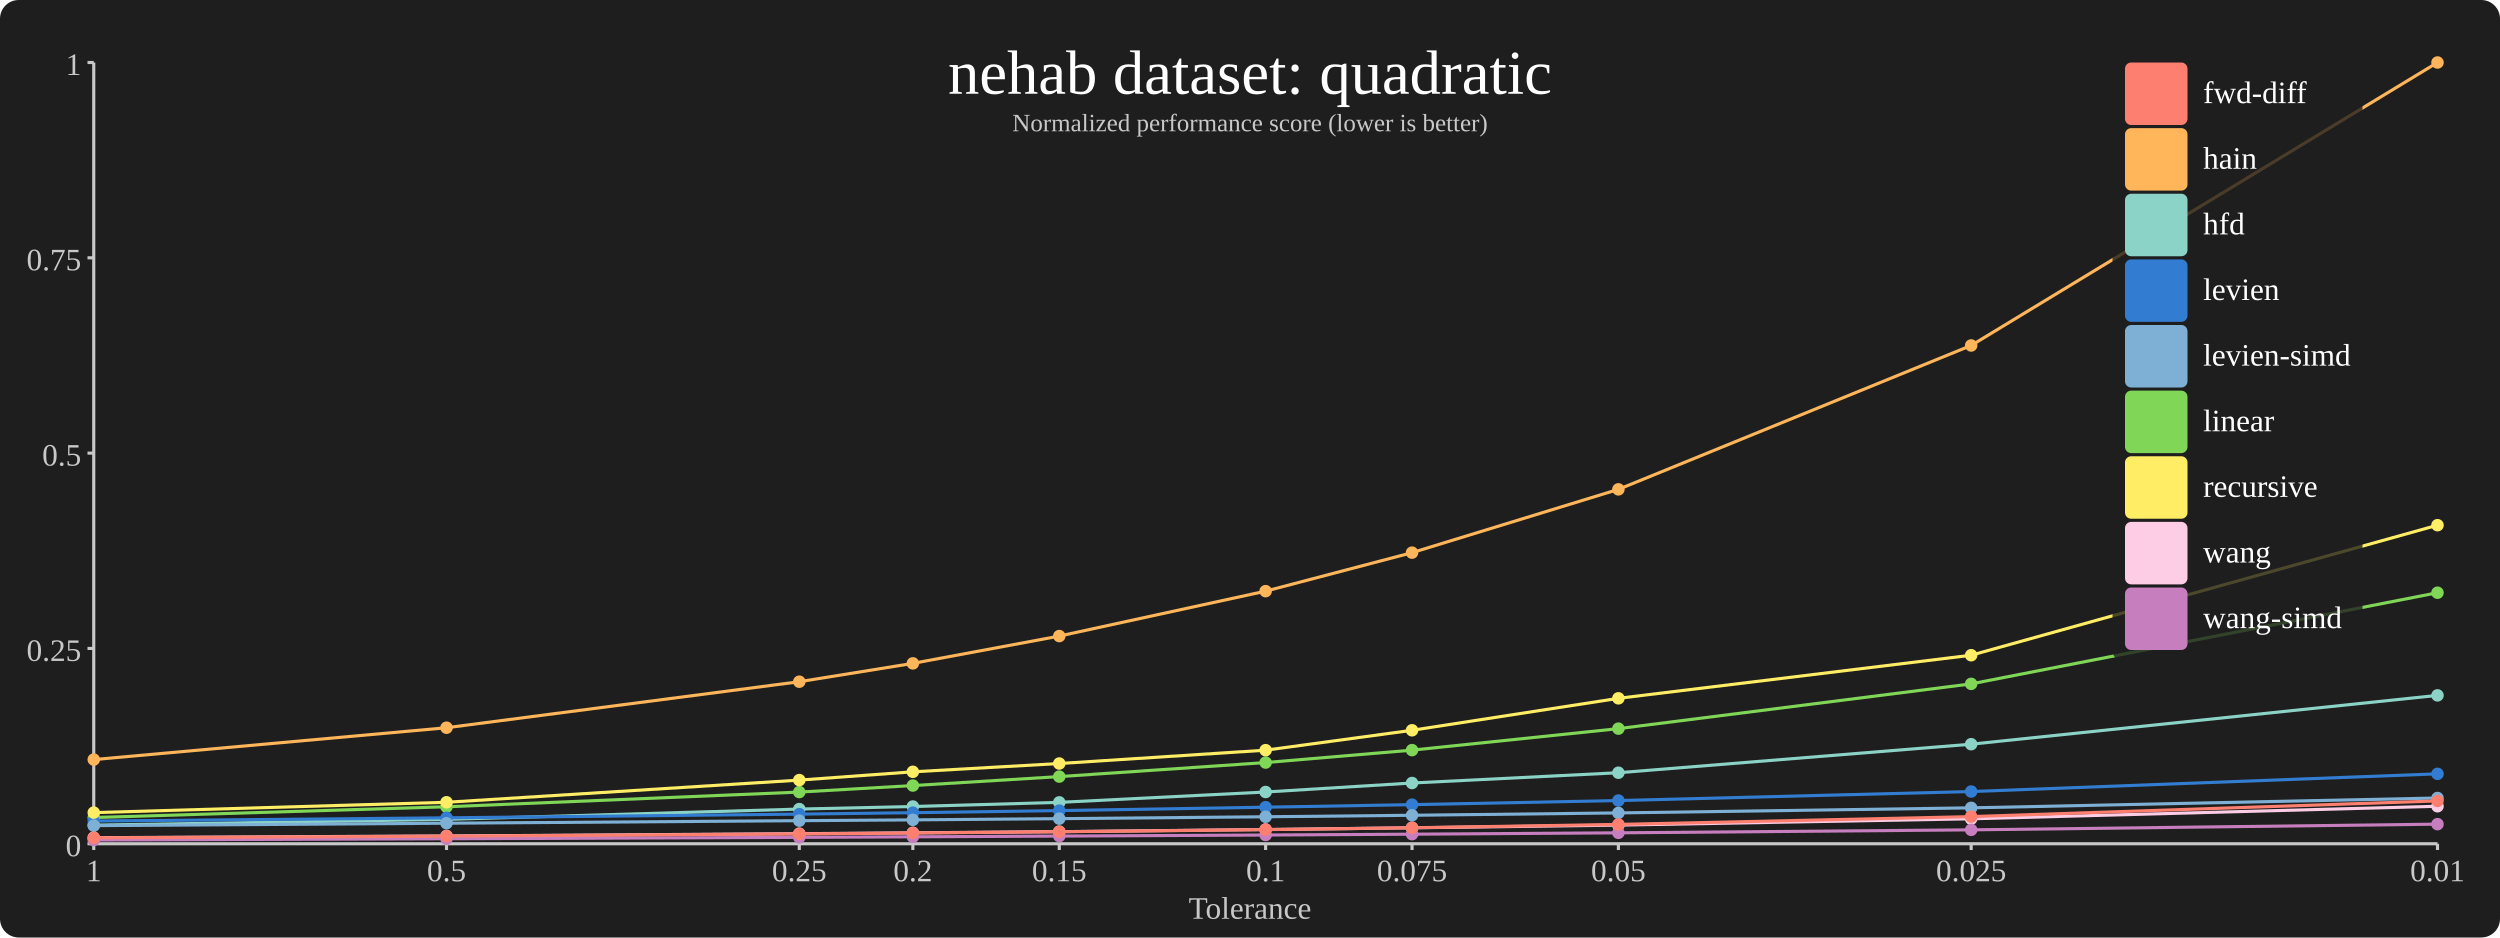
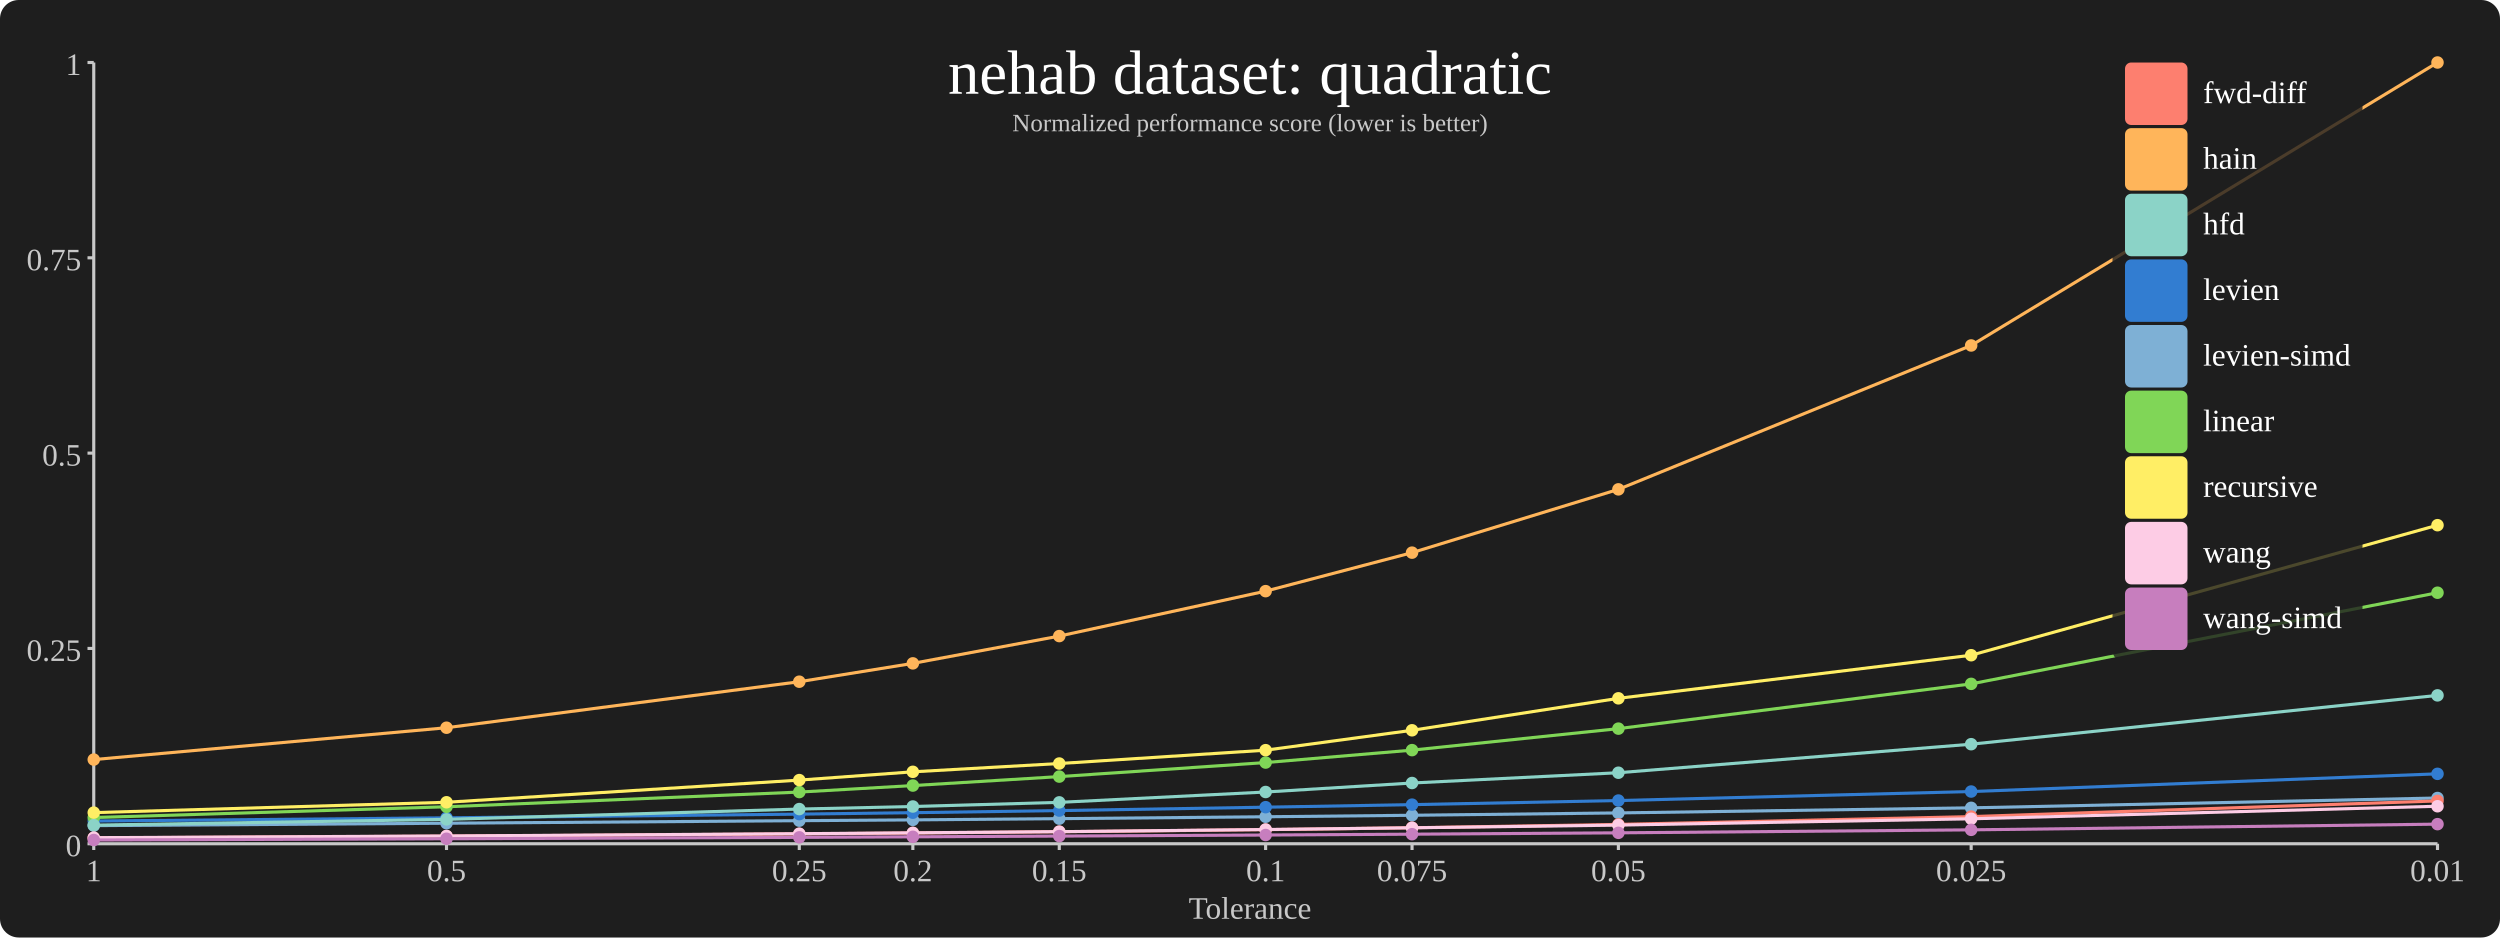
<svg xmlns="http://www.w3.org/2000/svg" viewBox="0 0 800 300">
  <rect x="0" y="0" width="800" height="300" ry="6" style="fill:rgb(30,30,30);stroke:none;fill-opacity:1;stroke-opacity:1;" />
  <path d="M 30 20 L 30 270" style="stroke:rgb(200,200,200);stroke-width:1" />
  <path d="M 30 270 L 780 270" style="stroke:rgb(200,200,200);stroke-width:1" />
  <path d="M 780 270 L 780 272" style="stroke:rgb(200,200,200);stroke-width:1" />
  <text x="780" y="282" style="font-size:10px;fill:rgb(200,200,200);text-anchor:middle;text-align:center;"> 0.01 </text>
  <path d="M 630.772 270 L 630.772 272" style="stroke:rgb(200,200,200);stroke-width:1" />
  <text x="630.772" y="282" style="font-size:10px;fill:rgb(200,200,200);text-anchor:middle;text-align:center;"> 0.025 </text>
  <path d="M 517.886 270 L 517.886 272" style="stroke:rgb(200,200,200);stroke-width:1" />
  <text x="517.886" y="282" style="font-size:10px;fill:rgb(200,200,200);text-anchor:middle;text-align:center;"> 0.05 </text>
  <path d="M 451.852 270 L 451.852 272" style="stroke:rgb(200,200,200);stroke-width:1" />
  <text x="451.852" y="282" style="font-size:10px;fill:rgb(200,200,200);text-anchor:middle;text-align:center;"> 0.075 </text>
  <path d="M 405 270 L 405 272" style="stroke:rgb(200,200,200);stroke-width:1" />
  <text x="405" y="282" style="font-size:10px;fill:rgb(200,200,200);text-anchor:middle;text-align:center;"> 0.1 </text>
  <path d="M 338.966 270 L 338.966 272" style="stroke:rgb(200,200,200);stroke-width:1" />
  <text x="338.966" y="282" style="font-size:10px;fill:rgb(200,200,200);text-anchor:middle;text-align:center;"> 0.15 </text>
  <path d="M 292.114 270 L 292.114 272" style="stroke:rgb(200,200,200);stroke-width:1" />
  <text x="292.114" y="282" style="font-size:10px;fill:rgb(200,200,200);text-anchor:middle;text-align:center;"> 0.2 </text>
  <path d="M 255.773 270 L 255.773 272" style="stroke:rgb(200,200,200);stroke-width:1" />
  <text x="255.773" y="282" style="font-size:10px;fill:rgb(200,200,200);text-anchor:middle;text-align:center;"> 0.25 </text>
  <path d="M 142.886 270 L 142.886 272" style="stroke:rgb(200,200,200);stroke-width:1" />
  <text x="142.886" y="282" style="font-size:10px;fill:rgb(200,200,200);text-anchor:middle;text-align:center;"> 0.5 </text>
  <path d="M 30 270 L 30 272" style="stroke:rgb(200,200,200);stroke-width:1" />
  <text x="30" y="282" style="font-size:10px;fill:rgb(200,200,200);text-anchor:middle;text-align:center;"> 1 </text>
  <path d="M 28 270 L 30 270" style="stroke:rgb(200,200,200);stroke-width:1" />
  <text x="26" y="274" style="font-size:10px;fill:rgb(200,200,200);text-anchor:end;text-align:right;"> 0 </text>
  <path d="M 28 207.5 L 30 207.5" style="stroke:rgb(200,200,200);stroke-width:1" />
  <text x="26" y="211.5" style="font-size:10px;fill:rgb(200,200,200);text-anchor:end;text-align:right;"> 0.25 </text>
  <path d="M 28 145 L 30 145" style="stroke:rgb(200,200,200);stroke-width:1" />
  <text x="26" y="149" style="font-size:10px;fill:rgb(200,200,200);text-anchor:end;text-align:right;"> 0.5 </text>
  <path d="M 28 82.5 L 30 82.5" style="stroke:rgb(200,200,200);stroke-width:1" />
  <text x="26" y="86.5" style="font-size:10px;fill:rgb(200,200,200);text-anchor:end;text-align:right;"> 0.75 </text>
  <path d="M 28 20 L 30 20" style="stroke:rgb(200,200,200);stroke-width:1" />
  <text x="26" y="24" style="font-size:10px;fill:rgb(200,200,200);text-anchor:end;text-align:right;"> 1 </text>
  <text x="400" y="294" style="font-size:10px;fill:rgb(200,200,200);text-anchor:middle;text-align:center;"> Tolerance </text>
+   <circle cx="780" cy="255.363" r="2" style="fill:rgb(126,176,213);stroke:none;fill-opacity:1;stroke-opacity:1;" />
+   <path d="M 780 255.363 L 630.772 258.51" style="stroke:rgb(126,176,213);stroke-width:1" />
+   <circle cx="630.772" cy="258.51" r="2" style="fill:rgb(126,176,213);stroke:none;fill-opacity:1;stroke-opacity:1;" />
+   <path d="M 630.772 258.51 L 517.886 260.135" style="stroke:rgb(126,176,213);stroke-width:1" />
+   <circle cx="517.886" cy="260.135" r="2" style="fill:rgb(126,176,213);stroke:none;fill-opacity:1;stroke-opacity:1;" />
+   <path d="M 517.886 260.135 L 451.852 260.885" style="stroke:rgb(126,176,213);stroke-width:1" />
+   <circle cx="451.852" cy="260.885" r="2" style="fill:rgb(126,176,213);stroke:none;fill-opacity:1;stroke-opacity:1;" />
+   <path d="M 451.852 260.885 L 405 261.365" style="stroke:rgb(126,176,213);stroke-width:1" />
+   <circle cx="405" cy="261.365" r="2" style="fill:rgb(126,176,213);stroke:none;fill-opacity:1;stroke-opacity:1;" />
+   <path d="M 405 261.365 L 338.966 261.97" style="stroke:rgb(126,176,213);stroke-width:1" />
+   <circle cx="338.966" cy="261.97" r="2" style="fill:rgb(126,176,213);stroke:none;fill-opacity:1;stroke-opacity:1;" />
+   <path d="M 338.966 261.97 L 292.114 262.363" style="stroke:rgb(126,176,213);stroke-width:1" />
+   <circle cx="292.114" cy="262.363" r="2" style="fill:rgb(126,176,213);stroke:none;fill-opacity:1;stroke-opacity:1;" />
+   <path d="M 292.114 262.363 L 255.773 262.618" style="stroke:rgb(126,176,213);stroke-width:1" />
+   <circle cx="255.773" cy="262.618" r="2" style="fill:rgb(126,176,213);stroke:none;fill-opacity:1;stroke-opacity:1;" />
+   <path d="M 255.773 262.618 L 142.886 263.43" style="stroke:rgb(126,176,213);stroke-width:1" />
+   <circle cx="142.886" cy="263.43" r="2" style="fill:rgb(126,176,213);stroke:none;fill-opacity:1;stroke-opacity:1;" />
+   <path d="M 142.886 263.43 L 30 264.202" style="stroke:rgb(126,176,213);stroke-width:1" />
+   <circle cx="30" cy="264.202" r="2" style="fill:rgb(126,176,213);stroke:none;fill-opacity:1;stroke-opacity:1;" />
  <circle cx="780" cy="20" r="2" style="fill:rgb(255,181,90);stroke:none;fill-opacity:1;stroke-opacity:1;" />
  <path d="M 780 20 L 630.772 110.55" style="stroke:rgb(255,181,90);stroke-width:1" />
  <circle cx="630.772" cy="110.55" r="2" style="fill:rgb(255,181,90);stroke:none;fill-opacity:1;stroke-opacity:1;" />
  <path d="M 630.772 110.55 L 517.886 156.595" style="stroke:rgb(255,181,90);stroke-width:1" />
  <circle cx="517.886" cy="156.595" r="2" style="fill:rgb(255,181,90);stroke:none;fill-opacity:1;stroke-opacity:1;" />
  <path d="M 517.886 156.595 L 451.852 176.847" style="stroke:rgb(255,181,90);stroke-width:1" />
  <circle cx="451.852" cy="176.847" r="2" style="fill:rgb(255,181,90);stroke:none;fill-opacity:1;stroke-opacity:1;" />
  <path d="M 451.852 176.847 L 405 189.165" style="stroke:rgb(255,181,90);stroke-width:1" />
  <circle cx="405" cy="189.165" r="2" style="fill:rgb(255,181,90);stroke:none;fill-opacity:1;stroke-opacity:1;" />
  <path d="M 405 189.165 L 338.966 203.545" style="stroke:rgb(255,181,90);stroke-width:1" />
  <circle cx="338.966" cy="203.545" r="2" style="fill:rgb(255,181,90);stroke:none;fill-opacity:1;stroke-opacity:1;" />
  <path d="M 338.966 203.545 L 292.114 212.278" style="stroke:rgb(255,181,90);stroke-width:1" />
  <circle cx="292.114" cy="212.278" r="2" style="fill:rgb(255,181,90);stroke:none;fill-opacity:1;stroke-opacity:1;" />
  <path d="M 292.114 212.278 L 255.773 218.145" style="stroke:rgb(255,181,90);stroke-width:1" />
  <circle cx="255.773" cy="218.145" r="2" style="fill:rgb(255,181,90);stroke:none;fill-opacity:1;stroke-opacity:1;" />
  <path d="M 255.773 218.145 L 142.886 232.87" style="stroke:rgb(255,181,90);stroke-width:1" />
  <circle cx="142.886" cy="232.87" r="2" style="fill:rgb(255,181,90);stroke:none;fill-opacity:1;stroke-opacity:1;" />
  <path d="M 142.886 232.87 L 30 243.062" style="stroke:rgb(255,181,90);stroke-width:1" />
  <circle cx="30" cy="243.062" r="2" style="fill:rgb(255,181,90);stroke:none;fill-opacity:1;stroke-opacity:1;" />
+   <circle cx="780" cy="256.295" r="2" style="fill:rgb(253,127,111);stroke:none;fill-opacity:1;stroke-opacity:1;" />
+   <path d="M 780 256.295 L 630.772 261.308" style="stroke:rgb(253,127,111);stroke-width:1" />
+   <circle cx="630.772" cy="261.308" r="2" style="fill:rgb(253,127,111);stroke:none;fill-opacity:1;stroke-opacity:1;" />
+   <path d="M 630.772 261.308 L 517.886 263.81" style="stroke:rgb(253,127,111);stroke-width:1" />
+   <circle cx="517.886" cy="263.81" r="2" style="fill:rgb(253,127,111);stroke:none;fill-opacity:1;stroke-opacity:1;" />
+   <path d="M 517.886 263.81 L 451.852 264.877" style="stroke:rgb(253,127,111);stroke-width:1" />
+   <circle cx="451.852" cy="264.877" r="2" style="fill:rgb(253,127,111);stroke:none;fill-opacity:1;stroke-opacity:1;" />
+   <path d="M 451.852 264.877 L 405 265.485" style="stroke:rgb(253,127,111);stroke-width:1" />
+   <circle cx="405" cy="265.485" r="2" style="fill:rgb(253,127,111);stroke:none;fill-opacity:1;stroke-opacity:1;" />
+   <path d="M 405 265.485 L 338.966 266.15" style="stroke:rgb(253,127,111);stroke-width:1" />
+   <circle cx="338.966" cy="266.15" r="2" style="fill:rgb(253,127,111);stroke:none;fill-opacity:1;stroke-opacity:1;" />
+   <path d="M 338.966 266.15 L 292.114 266.56" style="stroke:rgb(253,127,111);stroke-width:1" />
+   <circle cx="292.114" cy="266.56" r="2" style="fill:rgb(253,127,111);stroke:none;fill-opacity:1;stroke-opacity:1;" />
+   <path d="M 292.114 266.56 L 255.773 266.848" style="stroke:rgb(253,127,111);stroke-width:1" />
+   <circle cx="255.773" cy="266.848" r="2" style="fill:rgb(253,127,111);stroke:none;fill-opacity:1;stroke-opacity:1;" />
+   <path d="M 255.773 266.848 L 142.886 267.572" style="stroke:rgb(253,127,111);stroke-width:1" />
+   <circle cx="142.886" cy="267.572" r="2" style="fill:rgb(253,127,111);stroke:none;fill-opacity:1;stroke-opacity:1;" />
+   <path d="M 142.886 267.572 L 30 268.103" style="stroke:rgb(253,127,111);stroke-width:1" />
+   <circle cx="30" cy="268.103" r="2" style="fill:rgb(253,127,111);stroke:none;fill-opacity:1;stroke-opacity:1;" />
+   <circle cx="780" cy="247.63" r="2" style="fill:rgb(50,125,209);stroke:none;fill-opacity:1;stroke-opacity:1;" />
+   <path d="M 780 247.63 L 630.772 253.29" style="stroke:rgb(50,125,209);stroke-width:1" />
+   <circle cx="630.772" cy="253.29" r="2" style="fill:rgb(50,125,209);stroke:none;fill-opacity:1;stroke-opacity:1;" />
+   <path d="M 630.772 253.29 L 517.886 256.175" style="stroke:rgb(50,125,209);stroke-width:1" />
+   <circle cx="517.886" cy="256.175" r="2" style="fill:rgb(50,125,209);stroke:none;fill-opacity:1;stroke-opacity:1;" />
+   <path d="M 517.886 256.175 L 451.852 257.488" style="stroke:rgb(50,125,209);stroke-width:1" />
+   <circle cx="451.852" cy="257.488" r="2" style="fill:rgb(50,125,209);stroke:none;fill-opacity:1;stroke-opacity:1;" />
+   <path d="M 451.852 257.488 L 405 258.3" style="stroke:rgb(50,125,209);stroke-width:1" />
+   <circle cx="405" cy="258.3" r="2" style="fill:rgb(50,125,209);stroke:none;fill-opacity:1;stroke-opacity:1;" />
+   <path d="M 405 258.3 L 338.966 259.387" style="stroke:rgb(50,125,209);stroke-width:1" />
+   <circle cx="338.966" cy="259.387" r="2" style="fill:rgb(50,125,209);stroke:none;fill-opacity:1;stroke-opacity:1;" />
+   <path d="M 338.966 259.387 L 292.114 260.06" style="stroke:rgb(50,125,209);stroke-width:1" />
+   <circle cx="292.114" cy="260.06" r="2" style="fill:rgb(50,125,209);stroke:none;fill-opacity:1;stroke-opacity:1;" />
+   <path d="M 292.114 260.06 L 255.773 260.522" style="stroke:rgb(50,125,209);stroke-width:1" />
+   <circle cx="255.773" cy="260.522" r="2" style="fill:rgb(50,125,209);stroke:none;fill-opacity:1;stroke-opacity:1;" />
+   <path d="M 255.773 260.522 L 142.886 261.705" style="stroke:rgb(50,125,209);stroke-width:1" />
+   <circle cx="142.886" cy="261.705" r="2" style="fill:rgb(50,125,209);stroke:none;fill-opacity:1;stroke-opacity:1;" />
+   <path d="M 142.886 261.705 L 30 262.728" style="stroke:rgb(50,125,209);stroke-width:1" />
+   <circle cx="30" cy="262.728" r="2" style="fill:rgb(50,125,209);stroke:none;fill-opacity:1;stroke-opacity:1;" />
+   <circle cx="780" cy="189.67" r="2" style="fill:rgb(128,214,87);stroke:none;fill-opacity:1;stroke-opacity:1;" />
+   <path d="M 780 189.67 L 630.772 218.838" style="stroke:rgb(128,214,87);stroke-width:1" />
+   <circle cx="630.772" cy="218.838" r="2" style="fill:rgb(128,214,87);stroke:none;fill-opacity:1;stroke-opacity:1;" />
+   <path d="M 630.772 218.838 L 517.886 233.162" style="stroke:rgb(128,214,87);stroke-width:1" />
+   <circle cx="517.886" cy="233.162" r="2" style="fill:rgb(128,214,87);stroke:none;fill-opacity:1;stroke-opacity:1;" />
+   <path d="M 517.886 233.162 L 451.852 240.04" style="stroke:rgb(128,214,87);stroke-width:1" />
+   <circle cx="451.852" cy="240.04" r="2" style="fill:rgb(128,214,87);stroke:none;fill-opacity:1;stroke-opacity:1;" />
+   <path d="M 451.852 240.04 L 405 244.018" style="stroke:rgb(128,214,87);stroke-width:1" />
+   <circle cx="405" cy="244.018" r="2" style="fill:rgb(128,214,87);stroke:none;fill-opacity:1;stroke-opacity:1;" />
+   <path d="M 405 244.018 L 338.966 248.51" style="stroke:rgb(128,214,87);stroke-width:1" />
+   <circle cx="338.966" cy="248.51" r="2" style="fill:rgb(128,214,87);stroke:none;fill-opacity:1;stroke-opacity:1;" />
+   <path d="M 338.966 248.51 L 292.114 251.38" style="stroke:rgb(128,214,87);stroke-width:1" />
+   <circle cx="292.114" cy="251.38" r="2" style="fill:rgb(128,214,87);stroke:none;fill-opacity:1;stroke-opacity:1;" />
+   <path d="M 292.114 251.38 L 255.773 253.463" style="stroke:rgb(128,214,87);stroke-width:1" />
+   <circle cx="255.773" cy="253.463" r="2" style="fill:rgb(128,214,87);stroke:none;fill-opacity:1;stroke-opacity:1;" />
+   <path d="M 255.773 253.463 L 142.886 258.168" style="stroke:rgb(128,214,87);stroke-width:1" />
+   <circle cx="142.886" cy="258.168" r="2" style="fill:rgb(128,214,87);stroke:none;fill-opacity:1;stroke-opacity:1;" />
+   <path d="M 142.886 258.168 L 30 261.608" style="stroke:rgb(128,214,87);stroke-width:1" />
+   <circle cx="30" cy="261.608" r="2" style="fill:rgb(128,214,87);stroke:none;fill-opacity:1;stroke-opacity:1;" />
  <circle cx="780" cy="222.518" r="2" style="fill:rgb(139,211,199);stroke:none;fill-opacity:1;stroke-opacity:1;" />
  <path d="M 780 222.518 L 630.772 238.14" style="stroke:rgb(139,211,199);stroke-width:1" />
  <circle cx="630.772" cy="238.14" r="2" style="fill:rgb(139,211,199);stroke:none;fill-opacity:1;stroke-opacity:1;" />
  <path d="M 630.772 238.14 L 517.886 247.272" style="stroke:rgb(139,211,199);stroke-width:1" />
  <circle cx="517.886" cy="247.272" r="2" style="fill:rgb(139,211,199);stroke:none;fill-opacity:1;stroke-opacity:1;" />
  <path d="M 517.886 247.272 L 451.852 250.562" style="stroke:rgb(139,211,199);stroke-width:1" />
  <circle cx="451.852" cy="250.562" r="2" style="fill:rgb(139,211,199);stroke:none;fill-opacity:1;stroke-opacity:1;" />
  <path d="M 451.852 250.562 L 405 253.44" style="stroke:rgb(139,211,199);stroke-width:1" />
  <circle cx="405" cy="253.44" r="2" style="fill:rgb(139,211,199);stroke:none;fill-opacity:1;stroke-opacity:1;" />
  <path d="M 405 253.44 L 338.966 256.757" style="stroke:rgb(139,211,199);stroke-width:1" />
  <circle cx="338.966" cy="256.757" r="2" style="fill:rgb(139,211,199);stroke:none;fill-opacity:1;stroke-opacity:1;" />
  <path d="M 338.966 256.757 L 292.114 258.082" style="stroke:rgb(139,211,199);stroke-width:1" />
  <circle cx="292.114" cy="258.082" r="2" style="fill:rgb(139,211,199);stroke:none;fill-opacity:1;stroke-opacity:1;" />
  <path d="M 292.114 258.082 L 255.773 258.902" style="stroke:rgb(139,211,199);stroke-width:1" />
  <circle cx="255.773" cy="258.902" r="2" style="fill:rgb(139,211,199);stroke:none;fill-opacity:1;stroke-opacity:1;" />
  <path d="M 255.773 258.902 L 142.886 262.192" style="stroke:rgb(139,211,199);stroke-width:1" />
  <circle cx="142.886" cy="262.192" r="2" style="fill:rgb(139,211,199);stroke:none;fill-opacity:1;stroke-opacity:1;" />
  <path d="M 142.886 262.192 L 30 264.045" style="stroke:rgb(139,211,199);stroke-width:1" />
  <circle cx="30" cy="264.045" r="2" style="fill:rgb(139,211,199);stroke:none;fill-opacity:1;stroke-opacity:1;" />
-   <circle cx="780" cy="189.67" r="2" style="fill:rgb(128,214,87);stroke:none;fill-opacity:1;stroke-opacity:1;" />
-   <path d="M 780 189.67 L 630.772 218.838" style="stroke:rgb(128,214,87);stroke-width:1" />
-   <circle cx="630.772" cy="218.838" r="2" style="fill:rgb(128,214,87);stroke:none;fill-opacity:1;stroke-opacity:1;" />
-   <path d="M 630.772 218.838 L 517.886 233.162" style="stroke:rgb(128,214,87);stroke-width:1" />
-   <circle cx="517.886" cy="233.162" r="2" style="fill:rgb(128,214,87);stroke:none;fill-opacity:1;stroke-opacity:1;" />
-   <path d="M 517.886 233.162 L 451.852 240.04" style="stroke:rgb(128,214,87);stroke-width:1" />
-   <circle cx="451.852" cy="240.04" r="2" style="fill:rgb(128,214,87);stroke:none;fill-opacity:1;stroke-opacity:1;" />
-   <path d="M 451.852 240.04 L 405 244.018" style="stroke:rgb(128,214,87);stroke-width:1" />
-   <circle cx="405" cy="244.018" r="2" style="fill:rgb(128,214,87);stroke:none;fill-opacity:1;stroke-opacity:1;" />
-   <path d="M 405 244.018 L 338.966 248.51" style="stroke:rgb(128,214,87);stroke-width:1" />
-   <circle cx="338.966" cy="248.51" r="2" style="fill:rgb(128,214,87);stroke:none;fill-opacity:1;stroke-opacity:1;" />
-   <path d="M 338.966 248.51 L 292.114 251.38" style="stroke:rgb(128,214,87);stroke-width:1" />
-   <circle cx="292.114" cy="251.38" r="2" style="fill:rgb(128,214,87);stroke:none;fill-opacity:1;stroke-opacity:1;" />
-   <path d="M 292.114 251.38 L 255.773 253.463" style="stroke:rgb(128,214,87);stroke-width:1" />
-   <circle cx="255.773" cy="253.463" r="2" style="fill:rgb(128,214,87);stroke:none;fill-opacity:1;stroke-opacity:1;" />
-   <path d="M 255.773 253.463 L 142.886 258.168" style="stroke:rgb(128,214,87);stroke-width:1" />
-   <circle cx="142.886" cy="258.168" r="2" style="fill:rgb(128,214,87);stroke:none;fill-opacity:1;stroke-opacity:1;" />
-   <path d="M 142.886 258.168 L 30 261.608" style="stroke:rgb(128,214,87);stroke-width:1" />
-   <circle cx="30" cy="261.608" r="2" style="fill:rgb(128,214,87);stroke:none;fill-opacity:1;stroke-opacity:1;" />
-   <circle cx="780" cy="247.63" r="2" style="fill:rgb(50,125,209);stroke:none;fill-opacity:1;stroke-opacity:1;" />
-   <path d="M 780 247.63 L 630.772 253.29" style="stroke:rgb(50,125,209);stroke-width:1" />
-   <circle cx="630.772" cy="253.29" r="2" style="fill:rgb(50,125,209);stroke:none;fill-opacity:1;stroke-opacity:1;" />
-   <path d="M 630.772 253.29 L 517.886 256.175" style="stroke:rgb(50,125,209);stroke-width:1" />
-   <circle cx="517.886" cy="256.175" r="2" style="fill:rgb(50,125,209);stroke:none;fill-opacity:1;stroke-opacity:1;" />
-   <path d="M 517.886 256.175 L 451.852 257.488" style="stroke:rgb(50,125,209);stroke-width:1" />
-   <circle cx="451.852" cy="257.488" r="2" style="fill:rgb(50,125,209);stroke:none;fill-opacity:1;stroke-opacity:1;" />
-   <path d="M 451.852 257.488 L 405 258.3" style="stroke:rgb(50,125,209);stroke-width:1" />
-   <circle cx="405" cy="258.3" r="2" style="fill:rgb(50,125,209);stroke:none;fill-opacity:1;stroke-opacity:1;" />
-   <path d="M 405 258.3 L 338.966 259.387" style="stroke:rgb(50,125,209);stroke-width:1" />
-   <circle cx="338.966" cy="259.387" r="2" style="fill:rgb(50,125,209);stroke:none;fill-opacity:1;stroke-opacity:1;" />
-   <path d="M 338.966 259.387 L 292.114 260.06" style="stroke:rgb(50,125,209);stroke-width:1" />
-   <circle cx="292.114" cy="260.06" r="2" style="fill:rgb(50,125,209);stroke:none;fill-opacity:1;stroke-opacity:1;" />
-   <path d="M 292.114 260.06 L 255.773 260.522" style="stroke:rgb(50,125,209);stroke-width:1" />
-   <circle cx="255.773" cy="260.522" r="2" style="fill:rgb(50,125,209);stroke:none;fill-opacity:1;stroke-opacity:1;" />
-   <path d="M 255.773 260.522 L 142.886 261.705" style="stroke:rgb(50,125,209);stroke-width:1" />
-   <circle cx="142.886" cy="261.705" r="2" style="fill:rgb(50,125,209);stroke:none;fill-opacity:1;stroke-opacity:1;" />
-   <path d="M 142.886 261.705 L 30 262.728" style="stroke:rgb(50,125,209);stroke-width:1" />
-   <circle cx="30" cy="262.728" r="2" style="fill:rgb(50,125,209);stroke:none;fill-opacity:1;stroke-opacity:1;" />
  <circle cx="780" cy="257.998" r="2" style="fill:rgb(253,204,229);stroke:none;fill-opacity:1;stroke-opacity:1;" />
  <path d="M 780 257.998 L 630.772 262.015" style="stroke:rgb(253,204,229);stroke-width:1" />
  <circle cx="630.772" cy="262.015" r="2" style="fill:rgb(253,204,229);stroke:none;fill-opacity:1;stroke-opacity:1;" />
  <path d="M 630.772 262.015 L 517.886 264.033" style="stroke:rgb(253,204,229);stroke-width:1" />
  <circle cx="517.886" cy="264.033" r="2" style="fill:rgb(253,204,229);stroke:none;fill-opacity:1;stroke-opacity:1;" />
  <path d="M 517.886 264.033 L 451.852 264.897" style="stroke:rgb(253,204,229);stroke-width:1" />
  <circle cx="451.852" cy="264.897" r="2" style="fill:rgb(253,204,229);stroke:none;fill-opacity:1;stroke-opacity:1;" />
  <path d="M 451.852 264.897 L 405 265.445" style="stroke:rgb(253,204,229);stroke-width:1" />
  <circle cx="405" cy="265.445" r="2" style="fill:rgb(253,204,229);stroke:none;fill-opacity:1;stroke-opacity:1;" />
  <path d="M 405 265.445 L 338.966 266.127" style="stroke:rgb(253,204,229);stroke-width:1" />
  <circle cx="338.966" cy="266.127" r="2" style="fill:rgb(253,204,229);stroke:none;fill-opacity:1;stroke-opacity:1;" />
  <path d="M 338.966 266.127 L 292.114 266.507" style="stroke:rgb(253,204,229);stroke-width:1" />
  <circle cx="292.114" cy="266.507" r="2" style="fill:rgb(253,204,229);stroke:none;fill-opacity:1;stroke-opacity:1;" />
  <path d="M 292.114 266.507 L 255.773 266.785" style="stroke:rgb(253,204,229);stroke-width:1" />
  <circle cx="255.773" cy="266.785" r="2" style="fill:rgb(253,204,229);stroke:none;fill-opacity:1;stroke-opacity:1;" />
  <path d="M 255.773 266.785 L 142.886 267.515" style="stroke:rgb(253,204,229);stroke-width:1" />
  <circle cx="142.886" cy="267.515" r="2" style="fill:rgb(253,204,229);stroke:none;fill-opacity:1;stroke-opacity:1;" />
  <path d="M 142.886 267.515 L 30 268.053" style="stroke:rgb(253,204,229);stroke-width:1" />
  <circle cx="30" cy="268.053" r="2" style="fill:rgb(253,204,229);stroke:none;fill-opacity:1;stroke-opacity:1;" />
+   <circle cx="780" cy="263.728" r="2" style="fill:rgb(199,126,190);stroke:none;fill-opacity:1;stroke-opacity:1;" />
+   <path d="M 780 263.728 L 630.772 265.55" style="stroke:rgb(199,126,190);stroke-width:1" />
+   <circle cx="630.772" cy="265.55" r="2" style="fill:rgb(199,126,190);stroke:none;fill-opacity:1;stroke-opacity:1;" />
+   <path d="M 630.772 265.55 L 517.886 266.505" style="stroke:rgb(199,126,190);stroke-width:1" />
+   <circle cx="517.886" cy="266.505" r="2" style="fill:rgb(199,126,190);stroke:none;fill-opacity:1;stroke-opacity:1;" />
+   <path d="M 517.886 266.505 L 451.852 266.94" style="stroke:rgb(199,126,190);stroke-width:1" />
+   <circle cx="451.852" cy="266.94" r="2" style="fill:rgb(199,126,190);stroke:none;fill-opacity:1;stroke-opacity:1;" />
+   <path d="M 451.852 266.94 L 405 267.207" style="stroke:rgb(199,126,190);stroke-width:1" />
+   <circle cx="405" cy="267.207" r="2" style="fill:rgb(199,126,190);stroke:none;fill-opacity:1;stroke-opacity:1;" />
+   <path d="M 405 267.207 L 338.966 267.545" style="stroke:rgb(199,126,190);stroke-width:1" />
+   <circle cx="338.966" cy="267.545" r="2" style="fill:rgb(199,126,190);stroke:none;fill-opacity:1;stroke-opacity:1;" />
+   <path d="M 338.966 267.545 L 292.114 267.783" style="stroke:rgb(199,126,190);stroke-width:1" />
+   <circle cx="292.114" cy="267.783" r="2" style="fill:rgb(199,126,190);stroke:none;fill-opacity:1;stroke-opacity:1;" />
+   <path d="M 292.114 267.783 L 255.773 267.957" style="stroke:rgb(199,126,190);stroke-width:1" />
+   <circle cx="255.773" cy="267.957" r="2" style="fill:rgb(199,126,190);stroke:none;fill-opacity:1;stroke-opacity:1;" />
+   <path d="M 255.773 267.957 L 142.886 268.402" style="stroke:rgb(199,126,190);stroke-width:1" />
+   <circle cx="142.886" cy="268.402" r="2" style="fill:rgb(199,126,190);stroke:none;fill-opacity:1;stroke-opacity:1;" />
+   <path d="M 142.886 268.402 L 30 268.803" style="stroke:rgb(199,126,190);stroke-width:1" />
+   <circle cx="30" cy="268.803" r="2" style="fill:rgb(199,126,190);stroke:none;fill-opacity:1;stroke-opacity:1;" />
  <circle cx="780" cy="168.06" r="2" style="fill:rgb(255,238,101);stroke:none;fill-opacity:1;stroke-opacity:1;" />
  <path d="M 780 168.06 L 630.772 209.67" style="stroke:rgb(255,238,101);stroke-width:1" />
  <circle cx="630.772" cy="209.67" r="2" style="fill:rgb(255,238,101);stroke:none;fill-opacity:1;stroke-opacity:1;" />
  <path d="M 630.772 209.67 L 517.886 223.463" style="stroke:rgb(255,238,101);stroke-width:1" />
  <circle cx="517.886" cy="223.463" r="2" style="fill:rgb(255,238,101);stroke:none;fill-opacity:1;stroke-opacity:1;" />
  <path d="M 517.886 223.463 L 451.852 233.69" style="stroke:rgb(255,238,101);stroke-width:1" />
  <circle cx="451.852" cy="233.69" r="2" style="fill:rgb(255,238,101);stroke:none;fill-opacity:1;stroke-opacity:1;" />
  <path d="M 451.852 233.69 L 405 240.055" style="stroke:rgb(255,238,101);stroke-width:1" />
  <circle cx="405" cy="240.055" r="2" style="fill:rgb(255,238,101);stroke:none;fill-opacity:1;stroke-opacity:1;" />
  <path d="M 405 240.055 L 338.966 244.327" style="stroke:rgb(255,238,101);stroke-width:1" />
  <circle cx="338.966" cy="244.327" r="2" style="fill:rgb(255,238,101);stroke:none;fill-opacity:1;stroke-opacity:1;" />
  <path d="M 338.966 244.327 L 292.114 246.98" style="stroke:rgb(255,238,101);stroke-width:1" />
  <circle cx="292.114" cy="246.98" r="2" style="fill:rgb(255,238,101);stroke:none;fill-opacity:1;stroke-opacity:1;" />
  <path d="M 292.114 246.98 L 255.773 249.63" style="stroke:rgb(255,238,101);stroke-width:1" />
  <circle cx="255.773" cy="249.63" r="2" style="fill:rgb(255,238,101);stroke:none;fill-opacity:1;stroke-opacity:1;" />
  <path d="M 255.773 249.63 L 142.886 256.728" style="stroke:rgb(255,238,101);stroke-width:1" />
  <circle cx="142.886" cy="256.728" r="2" style="fill:rgb(255,238,101);stroke:none;fill-opacity:1;stroke-opacity:1;" />
  <path d="M 142.886 256.728 L 30 260.035" style="stroke:rgb(255,238,101);stroke-width:1" />
  <circle cx="30" cy="260.035" r="2" style="fill:rgb(255,238,101);stroke:none;fill-opacity:1;stroke-opacity:1;" />
-   <circle cx="780" cy="255.363" r="2" style="fill:rgb(126,176,213);stroke:none;fill-opacity:1;stroke-opacity:1;" />
-   <path d="M 780 255.363 L 630.772 258.51" style="stroke:rgb(126,176,213);stroke-width:1" />
-   <circle cx="630.772" cy="258.51" r="2" style="fill:rgb(126,176,213);stroke:none;fill-opacity:1;stroke-opacity:1;" />
-   <path d="M 630.772 258.51 L 517.886 260.135" style="stroke:rgb(126,176,213);stroke-width:1" />
-   <circle cx="517.886" cy="260.135" r="2" style="fill:rgb(126,176,213);stroke:none;fill-opacity:1;stroke-opacity:1;" />
-   <path d="M 517.886 260.135 L 451.852 260.885" style="stroke:rgb(126,176,213);stroke-width:1" />
-   <circle cx="451.852" cy="260.885" r="2" style="fill:rgb(126,176,213);stroke:none;fill-opacity:1;stroke-opacity:1;" />
-   <path d="M 451.852 260.885 L 405 261.365" style="stroke:rgb(126,176,213);stroke-width:1" />
-   <circle cx="405" cy="261.365" r="2" style="fill:rgb(126,176,213);stroke:none;fill-opacity:1;stroke-opacity:1;" />
-   <path d="M 405 261.365 L 338.966 261.97" style="stroke:rgb(126,176,213);stroke-width:1" />
-   <circle cx="338.966" cy="261.97" r="2" style="fill:rgb(126,176,213);stroke:none;fill-opacity:1;stroke-opacity:1;" />
-   <path d="M 338.966 261.97 L 292.114 262.363" style="stroke:rgb(126,176,213);stroke-width:1" />
-   <circle cx="292.114" cy="262.363" r="2" style="fill:rgb(126,176,213);stroke:none;fill-opacity:1;stroke-opacity:1;" />
-   <path d="M 292.114 262.363 L 255.773 262.618" style="stroke:rgb(126,176,213);stroke-width:1" />
-   <circle cx="255.773" cy="262.618" r="2" style="fill:rgb(126,176,213);stroke:none;fill-opacity:1;stroke-opacity:1;" />
-   <path d="M 255.773 262.618 L 142.886 263.43" style="stroke:rgb(126,176,213);stroke-width:1" />
-   <circle cx="142.886" cy="263.43" r="2" style="fill:rgb(126,176,213);stroke:none;fill-opacity:1;stroke-opacity:1;" />
-   <path d="M 142.886 263.43 L 30 264.202" style="stroke:rgb(126,176,213);stroke-width:1" />
-   <circle cx="30" cy="264.202" r="2" style="fill:rgb(126,176,213);stroke:none;fill-opacity:1;stroke-opacity:1;" />
-   <circle cx="780" cy="263.728" r="2" style="fill:rgb(199,126,190);stroke:none;fill-opacity:1;stroke-opacity:1;" />
-   <path d="M 780 263.728 L 630.772 265.55" style="stroke:rgb(199,126,190);stroke-width:1" />
-   <circle cx="630.772" cy="265.55" r="2" style="fill:rgb(199,126,190);stroke:none;fill-opacity:1;stroke-opacity:1;" />
-   <path d="M 630.772 265.55 L 517.886 266.505" style="stroke:rgb(199,126,190);stroke-width:1" />
-   <circle cx="517.886" cy="266.505" r="2" style="fill:rgb(199,126,190);stroke:none;fill-opacity:1;stroke-opacity:1;" />
-   <path d="M 517.886 266.505 L 451.852 266.94" style="stroke:rgb(199,126,190);stroke-width:1" />
-   <circle cx="451.852" cy="266.94" r="2" style="fill:rgb(199,126,190);stroke:none;fill-opacity:1;stroke-opacity:1;" />
-   <path d="M 451.852 266.94 L 405 267.207" style="stroke:rgb(199,126,190);stroke-width:1" />
-   <circle cx="405" cy="267.207" r="2" style="fill:rgb(199,126,190);stroke:none;fill-opacity:1;stroke-opacity:1;" />
-   <path d="M 405 267.207 L 338.966 267.545" style="stroke:rgb(199,126,190);stroke-width:1" />
-   <circle cx="338.966" cy="267.545" r="2" style="fill:rgb(199,126,190);stroke:none;fill-opacity:1;stroke-opacity:1;" />
-   <path d="M 338.966 267.545 L 292.114 267.783" style="stroke:rgb(199,126,190);stroke-width:1" />
-   <circle cx="292.114" cy="267.783" r="2" style="fill:rgb(199,126,190);stroke:none;fill-opacity:1;stroke-opacity:1;" />
-   <path d="M 292.114 267.783 L 255.773 267.957" style="stroke:rgb(199,126,190);stroke-width:1" />
-   <circle cx="255.773" cy="267.957" r="2" style="fill:rgb(199,126,190);stroke:none;fill-opacity:1;stroke-opacity:1;" />
-   <path d="M 255.773 267.957 L 142.886 268.402" style="stroke:rgb(199,126,190);stroke-width:1" />
-   <circle cx="142.886" cy="268.402" r="2" style="fill:rgb(199,126,190);stroke:none;fill-opacity:1;stroke-opacity:1;" />
-   <path d="M 142.886 268.402 L 30 268.803" style="stroke:rgb(199,126,190);stroke-width:1" />
-   <circle cx="30" cy="268.803" r="2" style="fill:rgb(199,126,190);stroke:none;fill-opacity:1;stroke-opacity:1;" />
-   <circle cx="780" cy="256.295" r="2" style="fill:rgb(253,127,111);stroke:none;fill-opacity:1;stroke-opacity:1;" />
-   <path d="M 780 256.295 L 630.772 261.308" style="stroke:rgb(253,127,111);stroke-width:1" />
-   <circle cx="630.772" cy="261.308" r="2" style="fill:rgb(253,127,111);stroke:none;fill-opacity:1;stroke-opacity:1;" />
-   <path d="M 630.772 261.308 L 517.886 263.81" style="stroke:rgb(253,127,111);stroke-width:1" />
-   <circle cx="517.886" cy="263.81" r="2" style="fill:rgb(253,127,111);stroke:none;fill-opacity:1;stroke-opacity:1;" />
-   <path d="M 517.886 263.81 L 451.852 264.877" style="stroke:rgb(253,127,111);stroke-width:1" />
-   <circle cx="451.852" cy="264.877" r="2" style="fill:rgb(253,127,111);stroke:none;fill-opacity:1;stroke-opacity:1;" />
-   <path d="M 451.852 264.877 L 405 265.485" style="stroke:rgb(253,127,111);stroke-width:1" />
-   <circle cx="405" cy="265.485" r="2" style="fill:rgb(253,127,111);stroke:none;fill-opacity:1;stroke-opacity:1;" />
-   <path d="M 405 265.485 L 338.966 266.15" style="stroke:rgb(253,127,111);stroke-width:1" />
-   <circle cx="338.966" cy="266.15" r="2" style="fill:rgb(253,127,111);stroke:none;fill-opacity:1;stroke-opacity:1;" />
-   <path d="M 338.966 266.15 L 292.114 266.56" style="stroke:rgb(253,127,111);stroke-width:1" />
-   <circle cx="292.114" cy="266.56" r="2" style="fill:rgb(253,127,111);stroke:none;fill-opacity:1;stroke-opacity:1;" />
-   <path d="M 292.114 266.56 L 255.773 266.848" style="stroke:rgb(253,127,111);stroke-width:1" />
-   <circle cx="255.773" cy="266.848" r="2" style="fill:rgb(253,127,111);stroke:none;fill-opacity:1;stroke-opacity:1;" />
-   <path d="M 255.773 266.848 L 142.886 267.572" style="stroke:rgb(253,127,111);stroke-width:1" />
-   <circle cx="142.886" cy="267.572" r="2" style="fill:rgb(253,127,111);stroke:none;fill-opacity:1;stroke-opacity:1;" />
-   <path d="M 142.886 267.572 L 30 268.103" style="stroke:rgb(253,127,111);stroke-width:1" />
-   <circle cx="30" cy="268.103" r="2" style="fill:rgb(253,127,111);stroke:none;fill-opacity:1;stroke-opacity:1;" />
  <rect x="676" y="16" width="80" height="196" ry="4" style="fill:rgb(30,30,30);stroke:none;fill-opacity:0.8;stroke-opacity:1;" />
  <rect x="680" y="20" width="20" height="20" ry="2" style="fill:rgb(253,127,111);stroke:none;fill-opacity:1;stroke-opacity:1;" />
  <text x="705" y="33" style="font-size:10px;fill:rgb(255,255,255);text-anchor:start;text-align:left;"> fwd-diff </text>
  <rect x="680" y="41" width="20" height="20" ry="2" style="fill:rgb(255,181,90);stroke:none;fill-opacity:1;stroke-opacity:1;" />
  <text x="705" y="54" style="font-size:10px;fill:rgb(255,255,255);text-anchor:start;text-align:left;"> hain </text>
  <rect x="680" y="62" width="20" height="20" ry="2" style="fill:rgb(139,211,199);stroke:none;fill-opacity:1;stroke-opacity:1;" />
  <text x="705" y="75" style="font-size:10px;fill:rgb(255,255,255);text-anchor:start;text-align:left;"> hfd </text>
  <rect x="680" y="83" width="20" height="20" ry="2" style="fill:rgb(50,125,209);stroke:none;fill-opacity:1;stroke-opacity:1;" />
  <text x="705" y="96" style="font-size:10px;fill:rgb(255,255,255);text-anchor:start;text-align:left;"> levien </text>
  <rect x="680" y="104" width="20" height="20" ry="2" style="fill:rgb(126,176,213);stroke:none;fill-opacity:1;stroke-opacity:1;" />
  <text x="705" y="117" style="font-size:10px;fill:rgb(255,255,255);text-anchor:start;text-align:left;"> levien-simd </text>
  <rect x="680" y="125" width="20" height="20" ry="2" style="fill:rgb(128,214,87);stroke:none;fill-opacity:1;stroke-opacity:1;" />
  <text x="705" y="138" style="font-size:10px;fill:rgb(255,255,255);text-anchor:start;text-align:left;"> linear </text>
  <rect x="680" y="146" width="20" height="20" ry="2" style="fill:rgb(255,238,101);stroke:none;fill-opacity:1;stroke-opacity:1;" />
  <text x="705" y="159" style="font-size:10px;fill:rgb(255,255,255);text-anchor:start;text-align:left;"> recursive </text>
  <rect x="680" y="167" width="20" height="20" ry="2" style="fill:rgb(253,204,229);stroke:none;fill-opacity:1;stroke-opacity:1;" />
  <text x="705" y="180" style="font-size:10px;fill:rgb(255,255,255);text-anchor:start;text-align:left;"> wang </text>
  <rect x="680" y="188" width="20" height="20" ry="2" style="fill:rgb(199,126,190);stroke:none;fill-opacity:1;stroke-opacity:1;" />
  <text x="705" y="201" style="font-size:10px;fill:rgb(255,255,255);text-anchor:start;text-align:left;"> wang-simd </text>
  <text x="400" y="30" style="font-size:20px;fill:rgb(255,255,255);text-anchor:middle;text-align:center;"> nehab dataset: quadratic </text>
  <text x="400" y="42" style="font-size:8px;fill:rgb(200,200,200);text-anchor:middle;text-align:center;"> Normalized performance score (lower is better) </text>
</svg>
